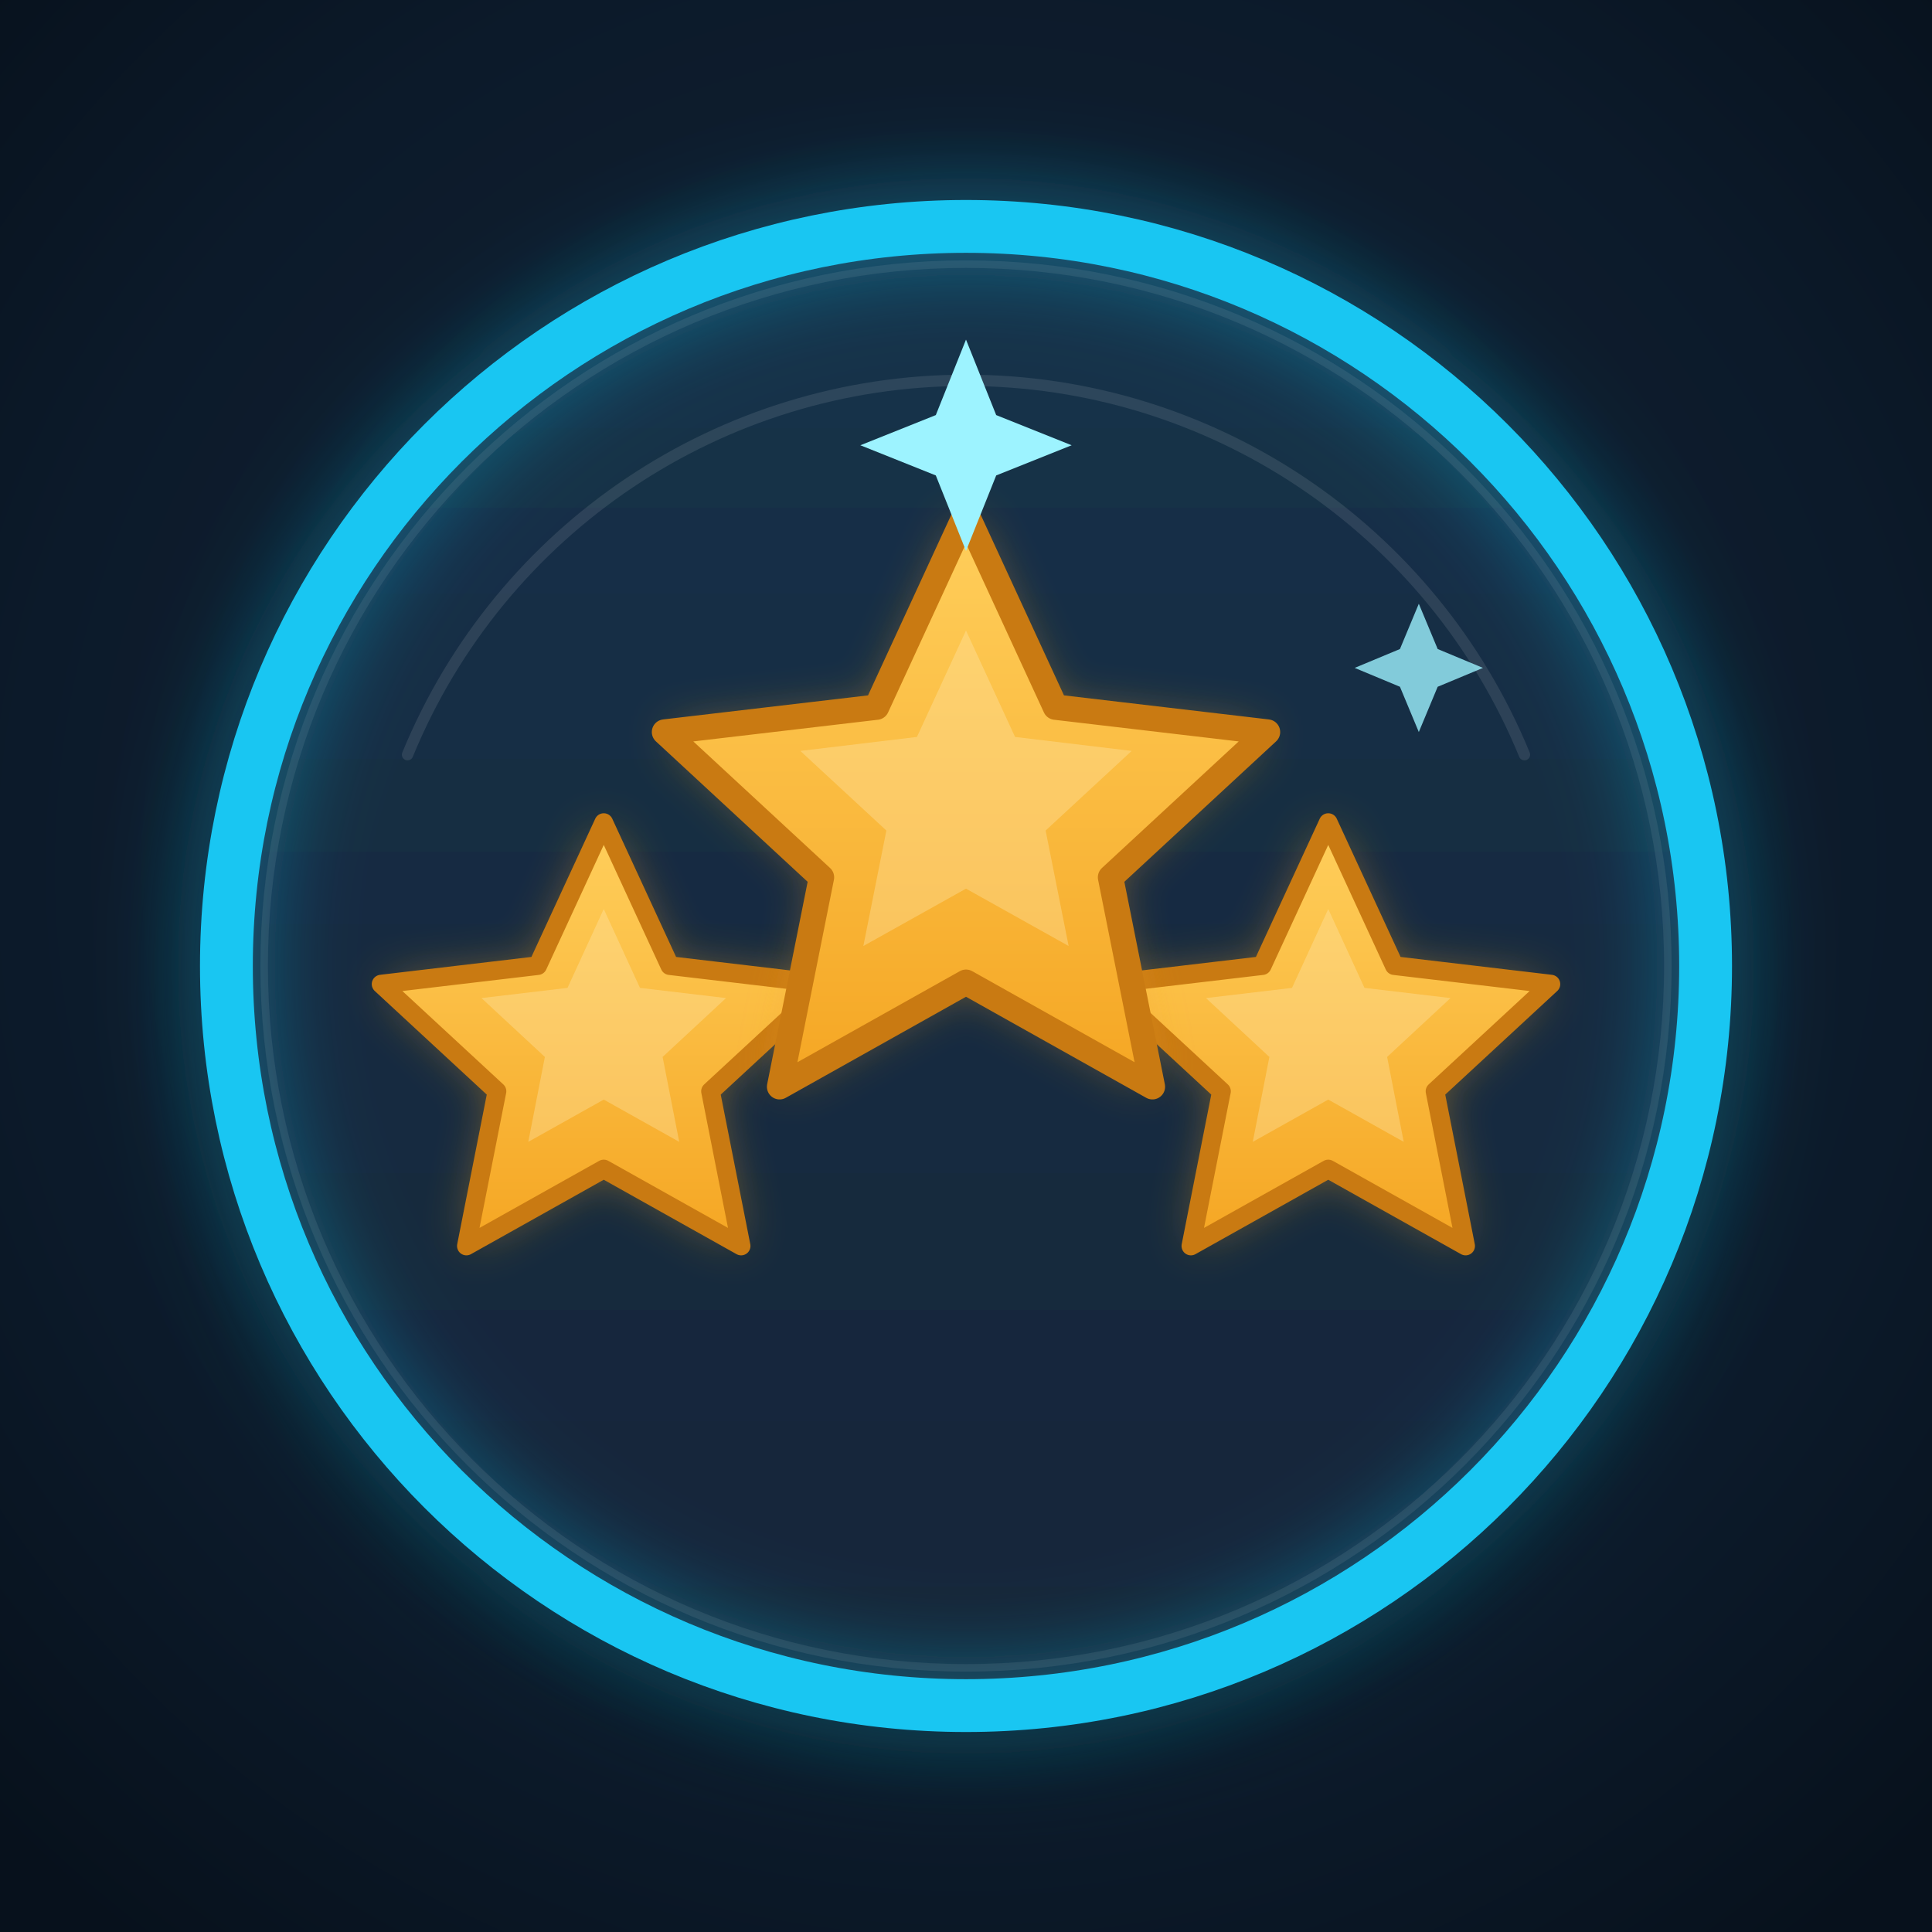
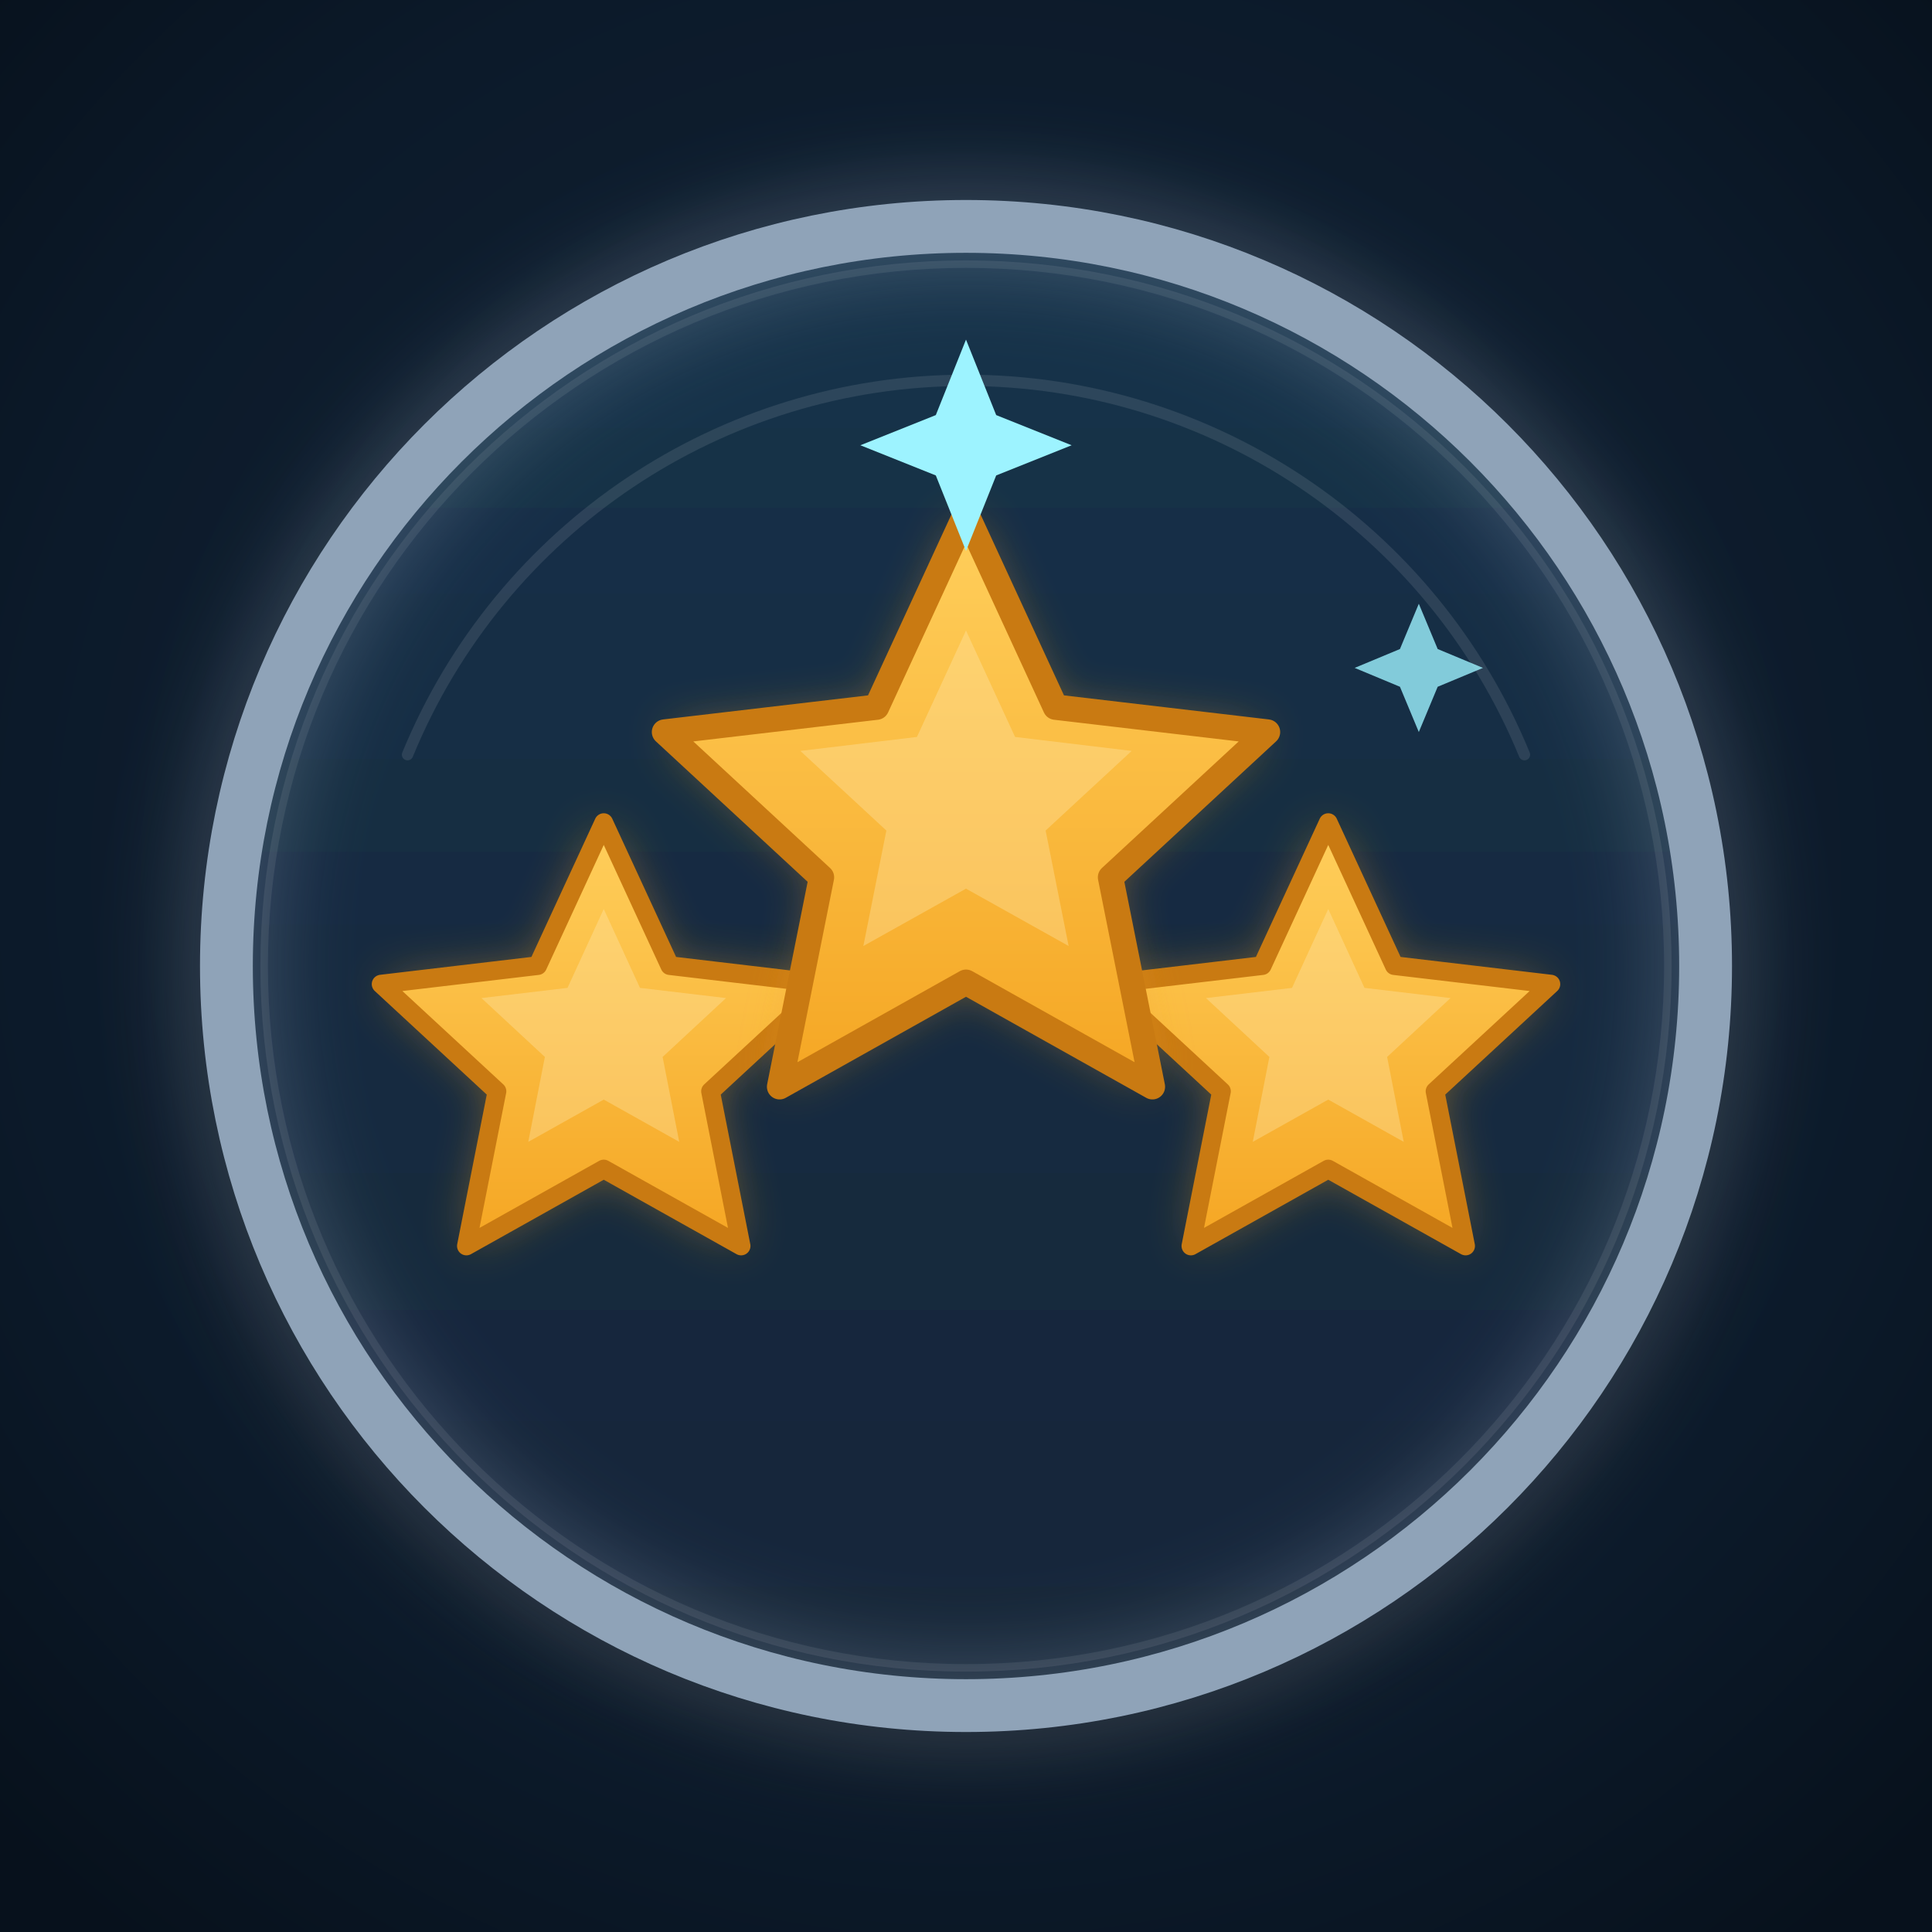
<svg xmlns="http://www.w3.org/2000/svg" width="512" height="512" viewBox="0 0 512 512">
  <defs>
    <radialGradient id="bg" cx="50%" cy="45%" r="70%">
      <stop offset="0" stop-color="#122538" />
      <stop offset="0.7" stop-color="#0C1A2A" />
      <stop offset="1" stop-color="#07111C" />
    </radialGradient>
    <linearGradient id="disc" x1="0" y1="0" x2="0" y2="1">
      <stop offset="0" stop-color="#19324A" />
      <stop offset="1" stop-color="#122538" />
    </linearGradient>
    <linearGradient id="brass" x1="0" y1="0" x2="0" y2="1">
      <stop offset="0" stop-color="#FFCF5C" />
      <stop offset="1" stop-color="#F5A623" />
    </linearGradient>
    <linearGradient id="liquid" x1="0" y1="0" x2="0" y2="1">
      <stop offset="0" stop-color="#5EE7FF" />
      <stop offset="0.5" stop-color="#19C6F2" />
      <stop offset="1" stop-color="#0A8DC2" />
    </linearGradient>
    <linearGradient id="res" x1="0" y1="0" x2="0" y2="1">
      <stop offset="0" stop-color="#A78BFA" />
      <stop offset="1" stop-color="#7C5CE6" />
    </linearGradient>
    <filter id="blur" x="-50%" y="-50%" width="200%" height="200%">
      <feGaussianBlur stdDeviation="12" />
    </filter>
    <filter id="blurS" x="-50%" y="-50%" width="200%" height="200%">
      <feGaussianBlur stdDeviation="6" />
    </filter>
    <filter id="shadow" x="-30%" y="-30%" width="160%" height="160%">
      <feDropShadow dx="0" dy="10" stdDeviation="14" flood-color="#000" flood-opacity="0.5" />
    </filter>
  </defs>
  <rect width="512" height="512" fill="url(#bg)" />
  <circle cx="256" cy="256" r="196" fill="url(#disc)" filter="url(#shadow)" />
  <g opacity="0.5" filter="url(#blur)">
-     <circle cx="256" cy="256" r="196" fill="none" stroke="#19C6F2" stroke-width="14" />
+     <circle cx="256" cy="256" r="196" fill="none" stroke="#8FA3B8" stroke-width="14" />
  </g>
-   <circle cx="256" cy="256" r="196" fill="none" stroke="#19C6F2" stroke-width="14" />
+   <circle cx="256" cy="256" r="196" fill="none" stroke="#8FA3B8" stroke-width="14" />
  <circle cx="256" cy="256" r="186" fill="none" stroke="#FFFFFF" stroke-opacity="0.08" stroke-width="2" />
  <path d="M 108 200 A 160 160 0 0 1 404 200" fill="none" stroke="#FFFFFF" stroke-opacity="0.10" stroke-width="3" stroke-linecap="round" />
  <path d="M 160.0,218.0 L 177.5,255.9 L 219.0,260.8 L 188.3,289.2 L 196.4,330.2 L 160.0,309.8 L 123.6,330.2 L 131.7,289.2 L 101.0,260.8 L 142.5,255.9 Z" fill="#F5A623" opacity="0.45" filter="url(#blurS)" />
  <path d="M 160.0,218.0 L 177.5,255.9 L 219.0,260.8 L 188.3,289.2 L 196.4,330.2 L 160.0,309.8 L 123.6,330.2 L 131.7,289.2 L 101.0,260.8 L 142.5,255.9 Z" fill="url(#brass)" stroke="#C97A12" stroke-width="4.96" stroke-linejoin="round" />
  <path d="M 160.0,240.9 L 169.6,261.8 L 192.4,264.5 L 175.6,280.1 L 180.0,302.6 L 160.0,291.4 L 140.0,302.6 L 144.4,280.1 L 127.6,264.5 L 150.4,261.8 Z" fill="#FFE9B0" opacity="0.35" />
  <path d="M 352.0,218.0 L 369.5,255.9 L 411.0,260.8 L 380.3,289.2 L 388.4,330.2 L 352.0,309.8 L 315.6,330.2 L 323.7,289.2 L 293.0,260.8 L 334.5,255.9 Z" fill="#F5A623" opacity="0.45" filter="url(#blurS)" />
  <path d="M 352.0,218.0 L 369.5,255.9 L 411.0,260.8 L 380.3,289.2 L 388.4,330.2 L 352.0,309.8 L 315.6,330.2 L 323.7,289.2 L 293.0,260.8 L 334.5,255.9 Z" fill="url(#brass)" stroke="#C97A12" stroke-width="4.96" stroke-linejoin="round" />
  <path d="M 352.0,240.9 L 361.6,261.8 L 384.4,264.5 L 367.6,280.1 L 372.0,302.6 L 352.0,291.4 L 332.0,302.6 L 336.4,280.1 L 319.6,264.5 L 342.4,261.8 Z" fill="#FFE9B0" opacity="0.35" />
  <path d="M 256.0,136.0 L 279.7,187.4 L 335.9,194.0 L 294.3,232.5 L 305.4,288.0 L 256.0,260.3 L 206.6,288.0 L 217.7,232.5 L 176.1,194.0 L 232.3,187.4 Z" fill="#F5A623" opacity="0.45" filter="url(#blurS)" />
  <path d="M 256.0,136.0 L 279.7,187.4 L 335.9,194.0 L 294.3,232.5 L 305.4,288.0 L 256.0,260.3 L 206.6,288.0 L 217.7,232.5 L 176.1,194.0 L 232.3,187.4 Z" fill="url(#brass)" stroke="#C97A12" stroke-width="6.72" stroke-linejoin="round" />
  <path d="M 256.0,167.1 L 269.0,195.3 L 299.9,199.0 L 277.1,220.1 L 283.2,250.7 L 256.0,235.5 L 228.8,250.7 L 234.9,220.1 L 212.1,199.0 L 243.0,195.3 Z" fill="#FFE9B0" opacity="0.35" />
  <path d="M 256 90 l 8 20 l 20 8 l -20 8 l -8 20 l -8 -20 l -20 -8 l 20 -8 Z" fill="#9DF3FF" />
  <path d="M 376 160 l 5 12 l 12 5 l -12 5 l -5 12 l -5 -12 l -12 -5 l 12 -5 Z" fill="#9DF3FF" opacity="0.8" />
</svg>
